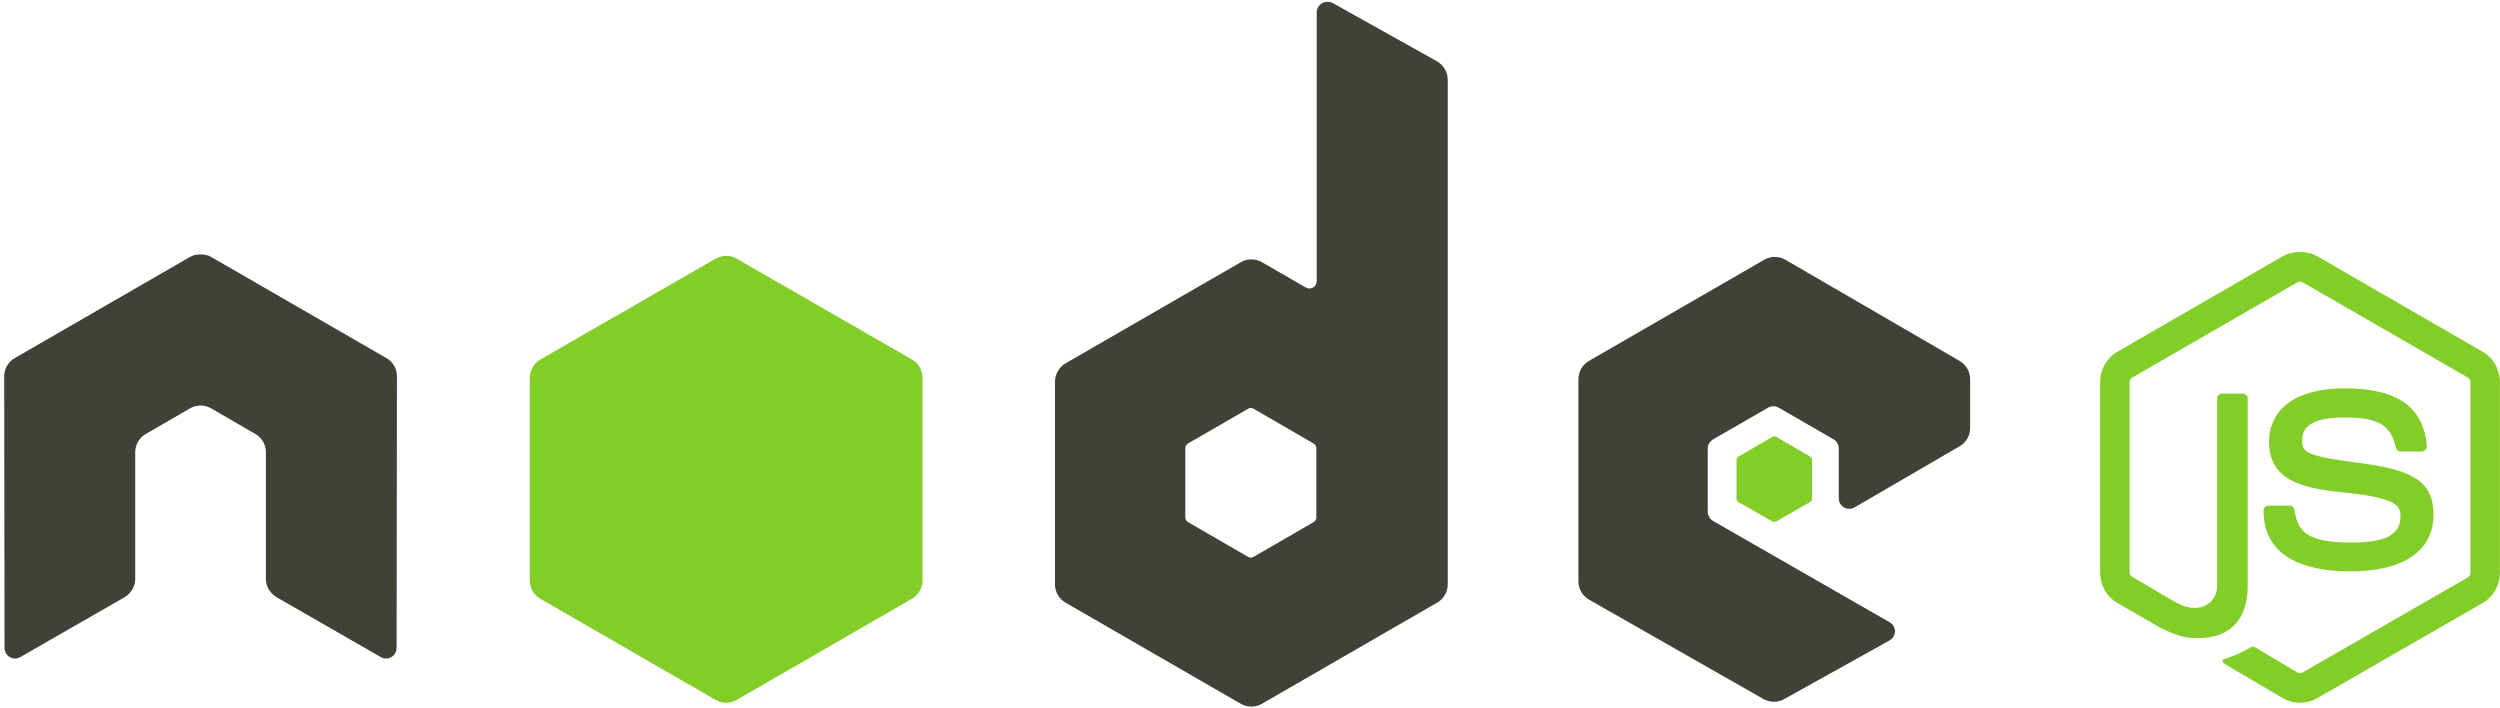
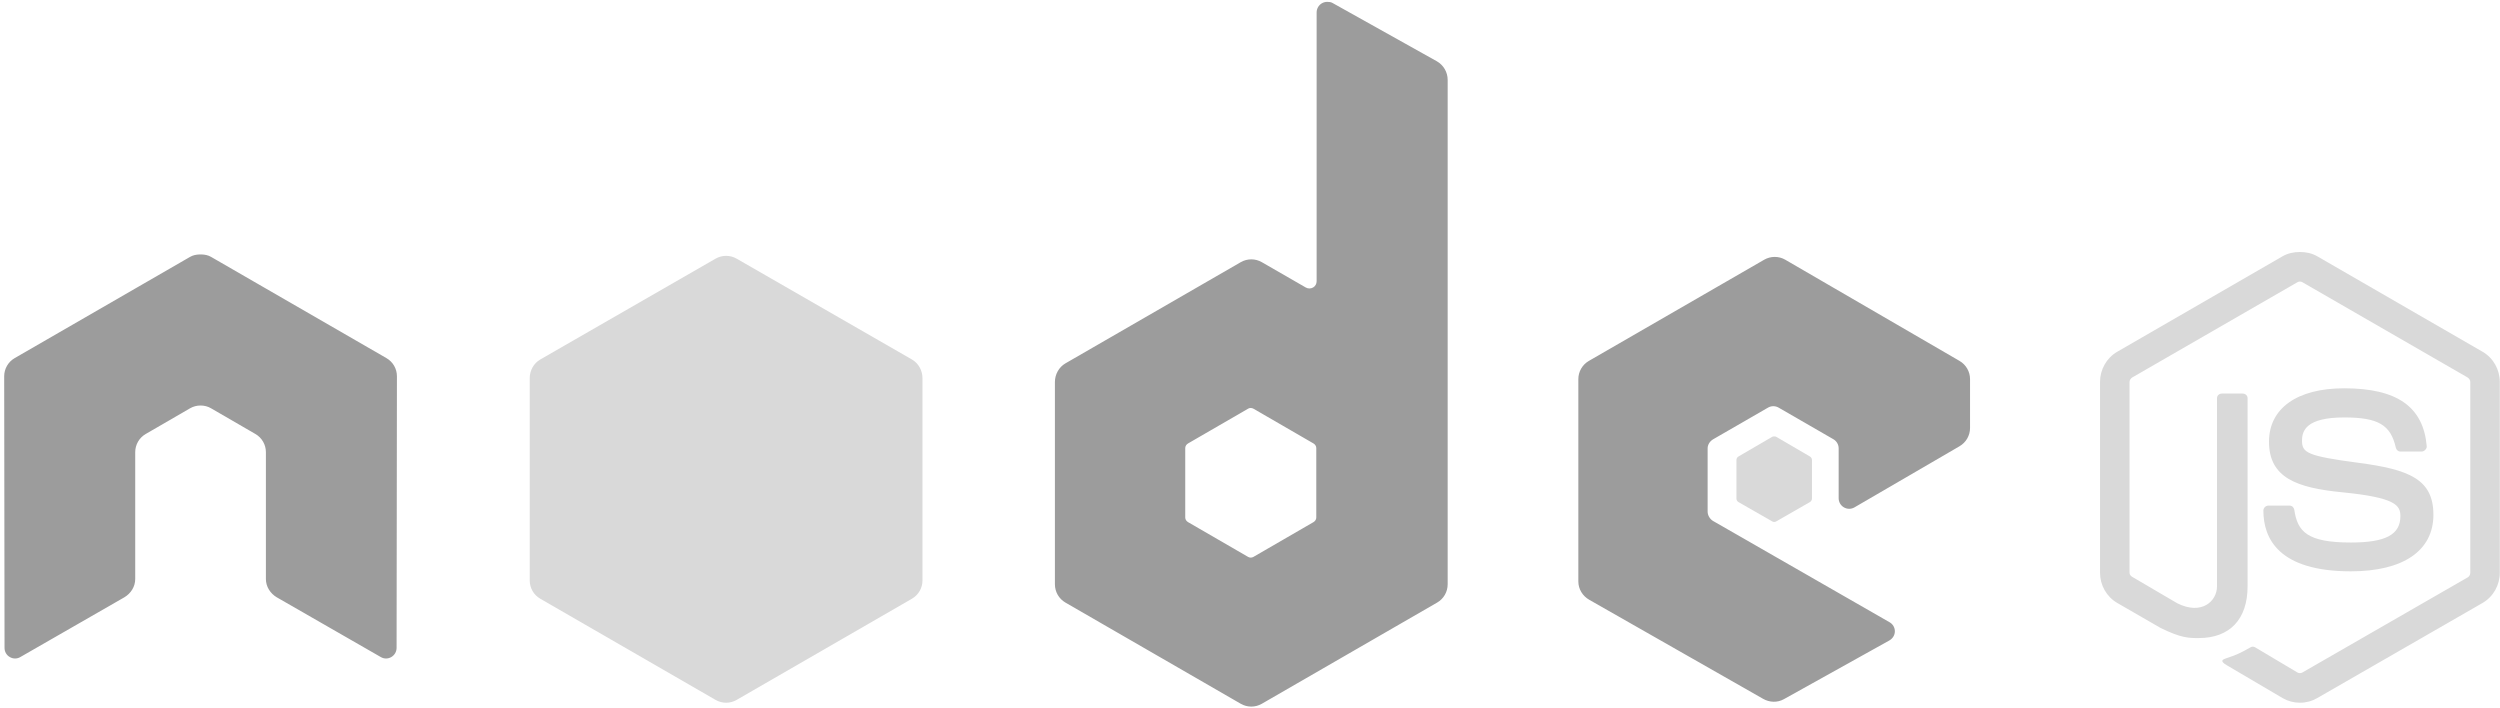
- <svg xmlns="http://www.w3.org/2000/svg" width="2500" height="708" viewBox="0 0 512 145" preserveAspectRatio="xMinYMin meet">
-   <g fill="#83CD29">
-     <path d="M471.05 51.611c-1.244 0-2.454.257-3.525.863l-33.888 19.57c-2.193 1.264-3.526 3.65-3.526 6.189v39.069c0 2.537 1.333 4.92 3.526 6.187l8.85 5.109c4.3 2.119 5.885 2.086 7.842 2.086 6.366 0 10.001-3.863 10.001-10.576V81.542c0-.545-.472-.935-1.007-.935h-4.245c-.544 0-1.007.39-1.007.935v38.566c0 2.975-3.1 5.968-8.13 3.453l-9.21-5.396c-.326-.177-.576-.49-.576-.863v-39.07c0-.37.247-.747.576-.935L470.547 57.8a.998.998 0 0 1 1.007 0l33.817 19.498c.322.194.576.553.576.936v39.069c0 .373-.188.755-.504.935l-33.889 19.498c-.29.173-.69.173-1.007 0l-8.706-5.18a.905.905 0 0 0-.863 0c-2.403 1.362-2.855 1.52-5.109 2.302-.555.194-1.398.495.288 1.44l11.368 6.69a6.995 6.995 0 0 0 3.526.936 6.949 6.949 0 0 0 3.525-.935l33.889-19.499c2.193-1.275 3.525-3.65 3.525-6.187v-39.07c0-2.538-1.332-4.92-3.525-6.187l-33.889-19.57c-1.062-.607-2.28-.864-3.525-.864z" />
-     <path d="M480.116 79.528c-9.65 0-15.397 4.107-15.397 10.937 0 7.408 5.704 9.444 14.966 10.36 11.08 1.085 11.943 2.712 11.943 4.893 0 3.783-3.016 5.396-10.144 5.396-8.957 0-10.925-2.236-11.584-6.691-.078-.478-.447-.864-.936-.864h-4.389c-.54 0-1.007.466-1.007 1.008 0 5.703 3.102 12.447 17.916 12.447 10.723 0 16.908-4.209 16.908-11.584 0-7.31-4.996-9.273-15.398-10.648-10.51-1.391-11.512-2.072-11.512-4.533 0-2.032.85-4.75 8.634-4.75 6.954 0 9.524 1.5 10.577 6.189.092.44.48.791.935.791h4.39c.27 0 .532-.166.719-.36.184-.207.314-.44.288-.719-.68-8.074-6.064-11.872-16.909-11.872z" />
+ <svg xmlns="http://www.w3.org/2000/svg" width="565px" height="160px" viewBox="0 0 565 160" version="1.1">
+   <defs />
+   <g id="Page-1" stroke="none" stroke-width="1" fill="none" fill-rule="evenodd">
+     <g id="nodejs" fill-rule="nonzero">
+       <g id="Group" transform="translate(474.4828, 56.27586)" fill="#D9D9D9">
+         <path d="M45.297,0.674 C43.924,0.674 42.589,0.958 41.407,1.626 L4.013,23.221 C1.593,24.616 0.122,27.249 0.122,30.05 L0.122,73.161 C0.122,75.96 1.593,78.59 4.013,79.988 L13.779,85.625 C18.524,87.964 20.273,87.927 22.432,87.927 C29.457,87.927 33.468,83.665 33.468,76.257 L33.468,33.702 C33.468,33.1 32.947,32.67 32.356,32.67 L27.672,32.67 C27.072,32.67 26.561,33.1 26.561,33.702 L26.561,76.257 C26.561,79.54 23.14,82.842 17.59,80.067 L7.427,74.113 C7.068,73.918 6.792,73.572 6.792,73.161 L6.792,30.049 C6.792,29.641 7.064,29.225 7.427,29.017 L44.742,7.503 C45.085,7.303 45.509,7.303 45.853,7.503 L83.168,29.018 C83.523,29.233 83.804,29.629 83.804,30.051 L83.804,73.162 C83.804,73.574 83.596,73.995 83.247,74.194 L45.853,95.709 C45.533,95.9 45.091,95.9 44.742,95.709 L35.135,89.993 C34.838,89.832 34.48,89.832 34.183,89.993 C31.531,91.496 31.032,91.67 28.545,92.533 C27.933,92.747 27.002,93.079 28.863,94.122 L41.407,101.504 C42.59,102.186 43.932,102.543 45.298,102.537 C46.663,102.545 48.006,102.189 49.187,101.505 L86.582,79.989 C89.002,78.582 90.472,75.961 90.472,73.162 L90.472,30.05 C90.472,27.25 89.002,24.621 86.582,23.223 L49.187,1.629 C48.015,0.959 46.671,0.675 45.298,0.675 L45.297,0.674 Z" id="Shape" />
+         <path d="M55.3,31.479 C44.652,31.479 38.311,36.011 38.311,43.548 C38.311,51.722 44.605,53.969 54.825,54.979 C67.051,56.177 68.003,57.972 68.003,60.378 C68.003,64.553 64.675,66.333 56.81,66.333 C46.926,66.333 44.755,63.865 44.028,58.95 C43.942,58.422 43.534,57.996 42.995,57.996 L38.152,57.996 C37.556,57.996 37.041,58.51 37.041,59.108 C37.041,65.401 40.463,72.843 56.81,72.843 C68.642,72.843 75.467,68.199 75.467,60.061 C75.467,51.994 69.954,49.828 58.476,48.311 C46.879,46.776 45.773,46.025 45.773,43.309 C45.773,41.067 46.711,38.068 55.3,38.068 C62.974,38.068 65.81,39.723 66.972,44.897 C67.073,45.383 67.501,45.77 68.003,45.77 L72.847,45.77 C73.145,45.77 73.434,45.587 73.641,45.373 C73.844,45.144 73.987,44.887 73.959,44.579 C73.208,35.67 67.267,31.479 55.3,31.479 Z" id="Shape" />
+       </g>
+       <path d="M299.94,0.423 C299.522,0.423 299.112,0.532 298.749,0.739 C298.015,1.169 297.562,1.954 297.558,2.804 L297.558,63.54 C297.558,64.136 297.281,64.67 296.765,64.969 C296.249,65.269 295.613,65.269 295.097,64.969 L285.173,59.253 C283.7,58.4 281.883,58.4 280.409,59.253 L240.792,82.118 C239.311,82.973 238.411,84.616 238.411,86.326 L238.411,132.056 C238.411,133.764 239.313,135.329 240.792,136.184 L280.409,159.05 C281.882,159.905 283.7,159.905 285.173,159.05 L324.79,136.184 C326.266,135.335 327.175,133.76 327.172,132.056 L327.172,18.048 C327.17,16.304 326.23,14.697 324.712,13.839 L301.131,0.66 C300.761,0.454 300.351,0.417 299.94,0.423 Z M45.088,57.506 C44.333,57.536 43.623,57.668 42.945,58.061 L3.327,80.927 C1.85,81.776 0.941,83.351 0.946,85.055 L1.025,146.428 C1.025,147.281 1.465,148.074 2.216,148.491 C2.949,148.931 3.865,148.931 4.598,148.491 L28.098,134.995 C29.587,134.11 30.559,132.572 30.559,130.866 L30.559,102.205 C30.559,100.494 31.458,98.925 32.941,98.076 L42.944,92.28 C43.667,91.86 44.49,91.64 45.326,91.645 C46.143,91.645 46.982,91.849 47.708,92.28 L57.711,98.076 C59.19,98.924 60.1,100.5 60.094,102.205 L60.094,130.865 C60.094,132.57 61.076,134.12 62.554,134.994 L86.055,148.491 C86.788,148.931 87.704,148.931 88.437,148.491 C89.174,148.065 89.628,147.278 89.629,146.426 L89.706,85.055 C89.716,83.35 88.805,81.772 87.325,80.927 L47.708,58.061 C47.038,57.668 46.325,57.537 45.565,57.506 L45.088,57.506 Z M401.087,58.061 C400.259,58.061 399.448,58.271 398.706,58.697 L359.089,81.562 C357.612,82.412 356.703,83.987 356.706,85.69 L356.706,131.421 C356.706,133.141 357.675,134.699 359.167,135.55 L398.467,157.939 C399.918,158.766 401.69,158.829 403.151,158.016 L426.969,144.758 C427.725,144.339 428.236,143.555 428.239,142.695 C428.248,141.841 427.792,141.05 427.049,140.63 L387.193,117.764 C386.447,117.338 385.923,116.477 385.923,115.62 L385.923,101.331 C385.923,100.476 386.453,99.692 387.193,99.266 L399.578,92.12 C400.315,91.694 401.224,91.694 401.961,92.12 L414.345,99.266 C415.083,99.691 415.538,100.478 415.537,101.33 L415.537,112.604 C415.534,113.455 415.989,114.243 416.727,114.667 C417.47,115.096 418.368,115.097 419.108,114.667 L442.848,100.855 C444.322,100.002 445.23,98.429 445.23,96.726 L445.23,85.692 C445.23,83.987 444.326,82.419 442.848,81.562 L403.469,58.697 C402.745,58.278 401.923,58.059 401.087,58.062 L401.087,58.061 Z M282.632,92.201 C282.839,92.201 283.082,92.252 283.267,92.359 L296.844,100.218 C297.213,100.431 297.48,100.825 297.48,101.25 L297.48,116.97 C297.48,117.397 297.215,117.79 296.844,118.003 L283.267,125.863 C282.898,126.073 282.446,126.073 282.077,125.863 L268.501,118.003 C268.131,117.789 267.865,117.397 267.865,116.97 L267.865,101.25 C267.865,100.824 268.132,100.434 268.501,100.218 L282.077,92.36 C282.244,92.256 282.436,92.201 282.633,92.202 L282.633,92.201 L282.632,92.201 Z" id="Shape" fill="#9C9C9C" />
+       <path d="M164.098,57.823 C163.273,57.823 162.456,58.033 161.717,58.458 L122.1,81.245 C120.618,82.098 119.718,83.744 119.718,85.452 L119.718,131.182 C119.718,132.893 120.619,134.455 122.1,135.311 L161.717,158.176 C163.19,159.032 165.008,159.032 166.481,158.176 L206.098,135.311 C207.574,134.461 208.482,132.886 208.479,131.182 L208.479,85.452 C208.479,83.742 207.578,82.098 206.098,81.245 L166.481,58.458 C165.756,58.04 164.934,57.821 164.098,57.823 Z M401.007,98.632 C400.85,98.632 400.674,98.632 400.532,98.711 L392.91,103.157 C392.621,103.318 392.439,103.621 392.434,103.951 L392.434,112.684 C392.434,113.013 392.623,113.314 392.91,113.479 L400.532,117.845 C400.818,118.01 401.122,118.01 401.405,117.845 L409.026,113.478 C409.314,113.316 409.496,113.014 409.503,112.684 L409.503,103.95 C409.496,103.62 409.314,103.318 409.026,103.157 L401.405,98.71 C401.263,98.627 401.166,98.633 401.007,98.633 L401.007,98.632 Z" id="Shape" fill="#D9D9D9" />
+     </g>
  </g>
-   <path d="M271.821.383a2.181 2.181 0 0 0-1.08.287 2.18 2.18 0 0 0-1.079 1.871v55.042c0 .54-.251 1.024-.719 1.295a1.501 1.501 0 0 1-1.511 0l-8.994-5.18a4.31 4.31 0 0 0-4.317 0l-35.903 20.721c-1.342.775-2.158 2.264-2.158 3.814v41.443c0 1.548.817 2.966 2.158 3.741l35.903 20.722a4.3 4.3 0 0 0 4.317 0l35.903-20.722a4.308 4.308 0 0 0 2.159-3.741V16.356a4.386 4.386 0 0 0-2.23-3.814L272.9.598c-.335-.187-.707-.22-1.079-.215zM40.861 52.115c-.684.027-1.328.147-1.942.503L3.015 73.34a4.3 4.3 0 0 0-2.158 3.741L.929 132.7c0 .773.399 1.492 1.079 1.87a2.096 2.096 0 0 0 2.159 0l21.297-12.231c1.349-.802 2.23-2.196 2.23-3.742V92.623c0-1.55.815-2.972 2.159-3.742l9.065-5.252a4.251 4.251 0 0 1 2.159-.576c.74 0 1.5.185 2.158.576l9.066 5.252a4.296 4.296 0 0 1 2.159 3.742v25.973c0 1.546.89 2.95 2.23 3.742l21.297 12.232a2.096 2.096 0 0 0 2.159 0 2.164 2.164 0 0 0 1.08-1.871l.07-55.618a4.28 4.28 0 0 0-2.158-3.741L43.235 52.618c-.607-.356-1.253-.475-1.942-.503h-.432zm322.624.503c-.75 0-1.485.19-2.158.576l-35.903 20.722a4.306 4.306 0 0 0-2.159 3.741V119.1c0 1.559.878 2.971 2.23 3.742l35.616 20.29c1.315.75 2.921.807 4.245.07l21.585-12.015c.685-.38 1.148-1.09 1.151-1.87a2.126 2.126 0 0 0-1.079-1.871l-36.119-20.722c-.676-.386-1.151-1.167-1.151-1.943v-12.95c0-.775.48-1.485 1.151-1.871l11.224-6.476a2.155 2.155 0 0 1 2.159 0L375.5 89.96a2.152 2.152 0 0 1 1.08 1.87v10.217a2.15 2.15 0 0 0 1.079 1.87c.673.389 1.487.39 2.158 0L401.331 91.4a4.325 4.325 0 0 0 2.159-3.742v-10c0-1.545-.82-2.966-2.159-3.742l-35.687-20.722a4.279 4.279 0 0 0-2.159-.575zm-107.35 30.939c.188 0 .408.046.576.143l12.304 7.123c.334.193.576.55.576.935v14.246c0 .387-.24.743-.576.936l-12.304 7.123a1.088 1.088 0 0 1-1.079 0l-12.303-7.123c-.335-.194-.576-.549-.576-.936V91.758c0-.386.242-.74.576-.935l12.303-7.122a.948.948 0 0 1 .504-.143v-.001z" fill="#404137" />
-   <path d="M148.714 52.402c-.748 0-1.488.19-2.158.576l-35.903 20.65c-1.343.773-2.159 2.265-2.159 3.813v41.443c0 1.55.817 2.966 2.159 3.742l35.903 20.721a4.297 4.297 0 0 0 4.317 0l35.903-20.721a4.308 4.308 0 0 0 2.158-3.742V77.441c0-1.55-.816-3.04-2.158-3.813l-35.903-20.65a4.297 4.297 0 0 0-2.159-.576zM363.413 89.385c-.143 0-.302 0-.431.072l-6.907 4.029a.84.84 0 0 0-.432.72v7.914c0 .298.172.571.432.72l6.907 3.957c.259.15.535.15.791 0l6.907-3.958a.846.846 0 0 0 .432-.719v-7.915a.846.846 0 0 0-.432-.719l-6.907-4.03c-.128-.075-.216-.07-.36-.07z" fill="#83CD29" />
</svg>
